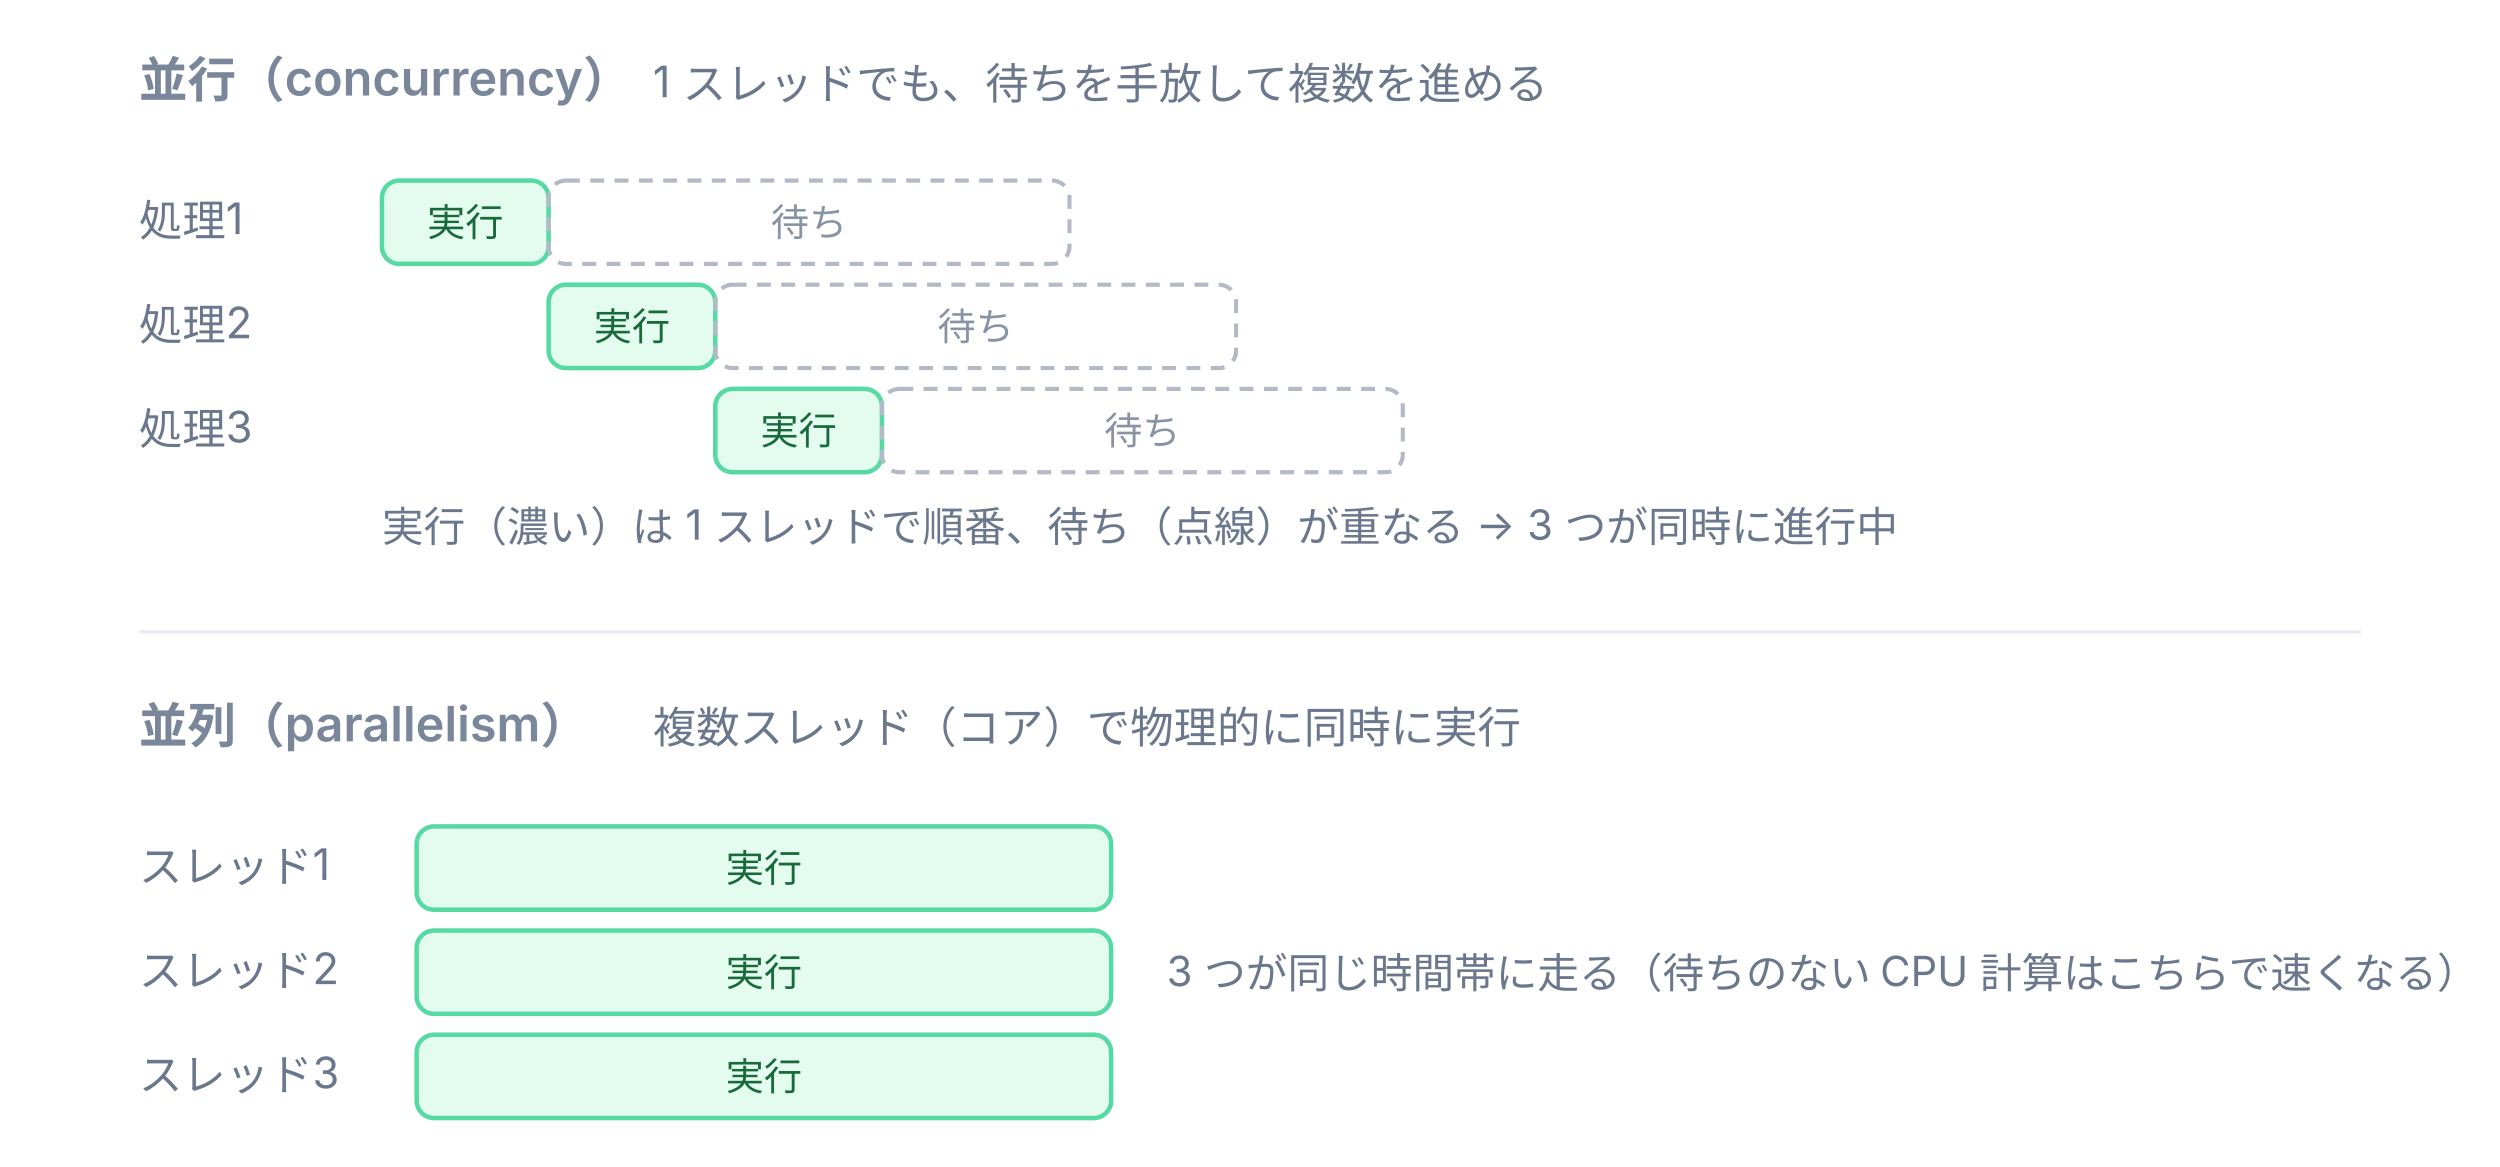
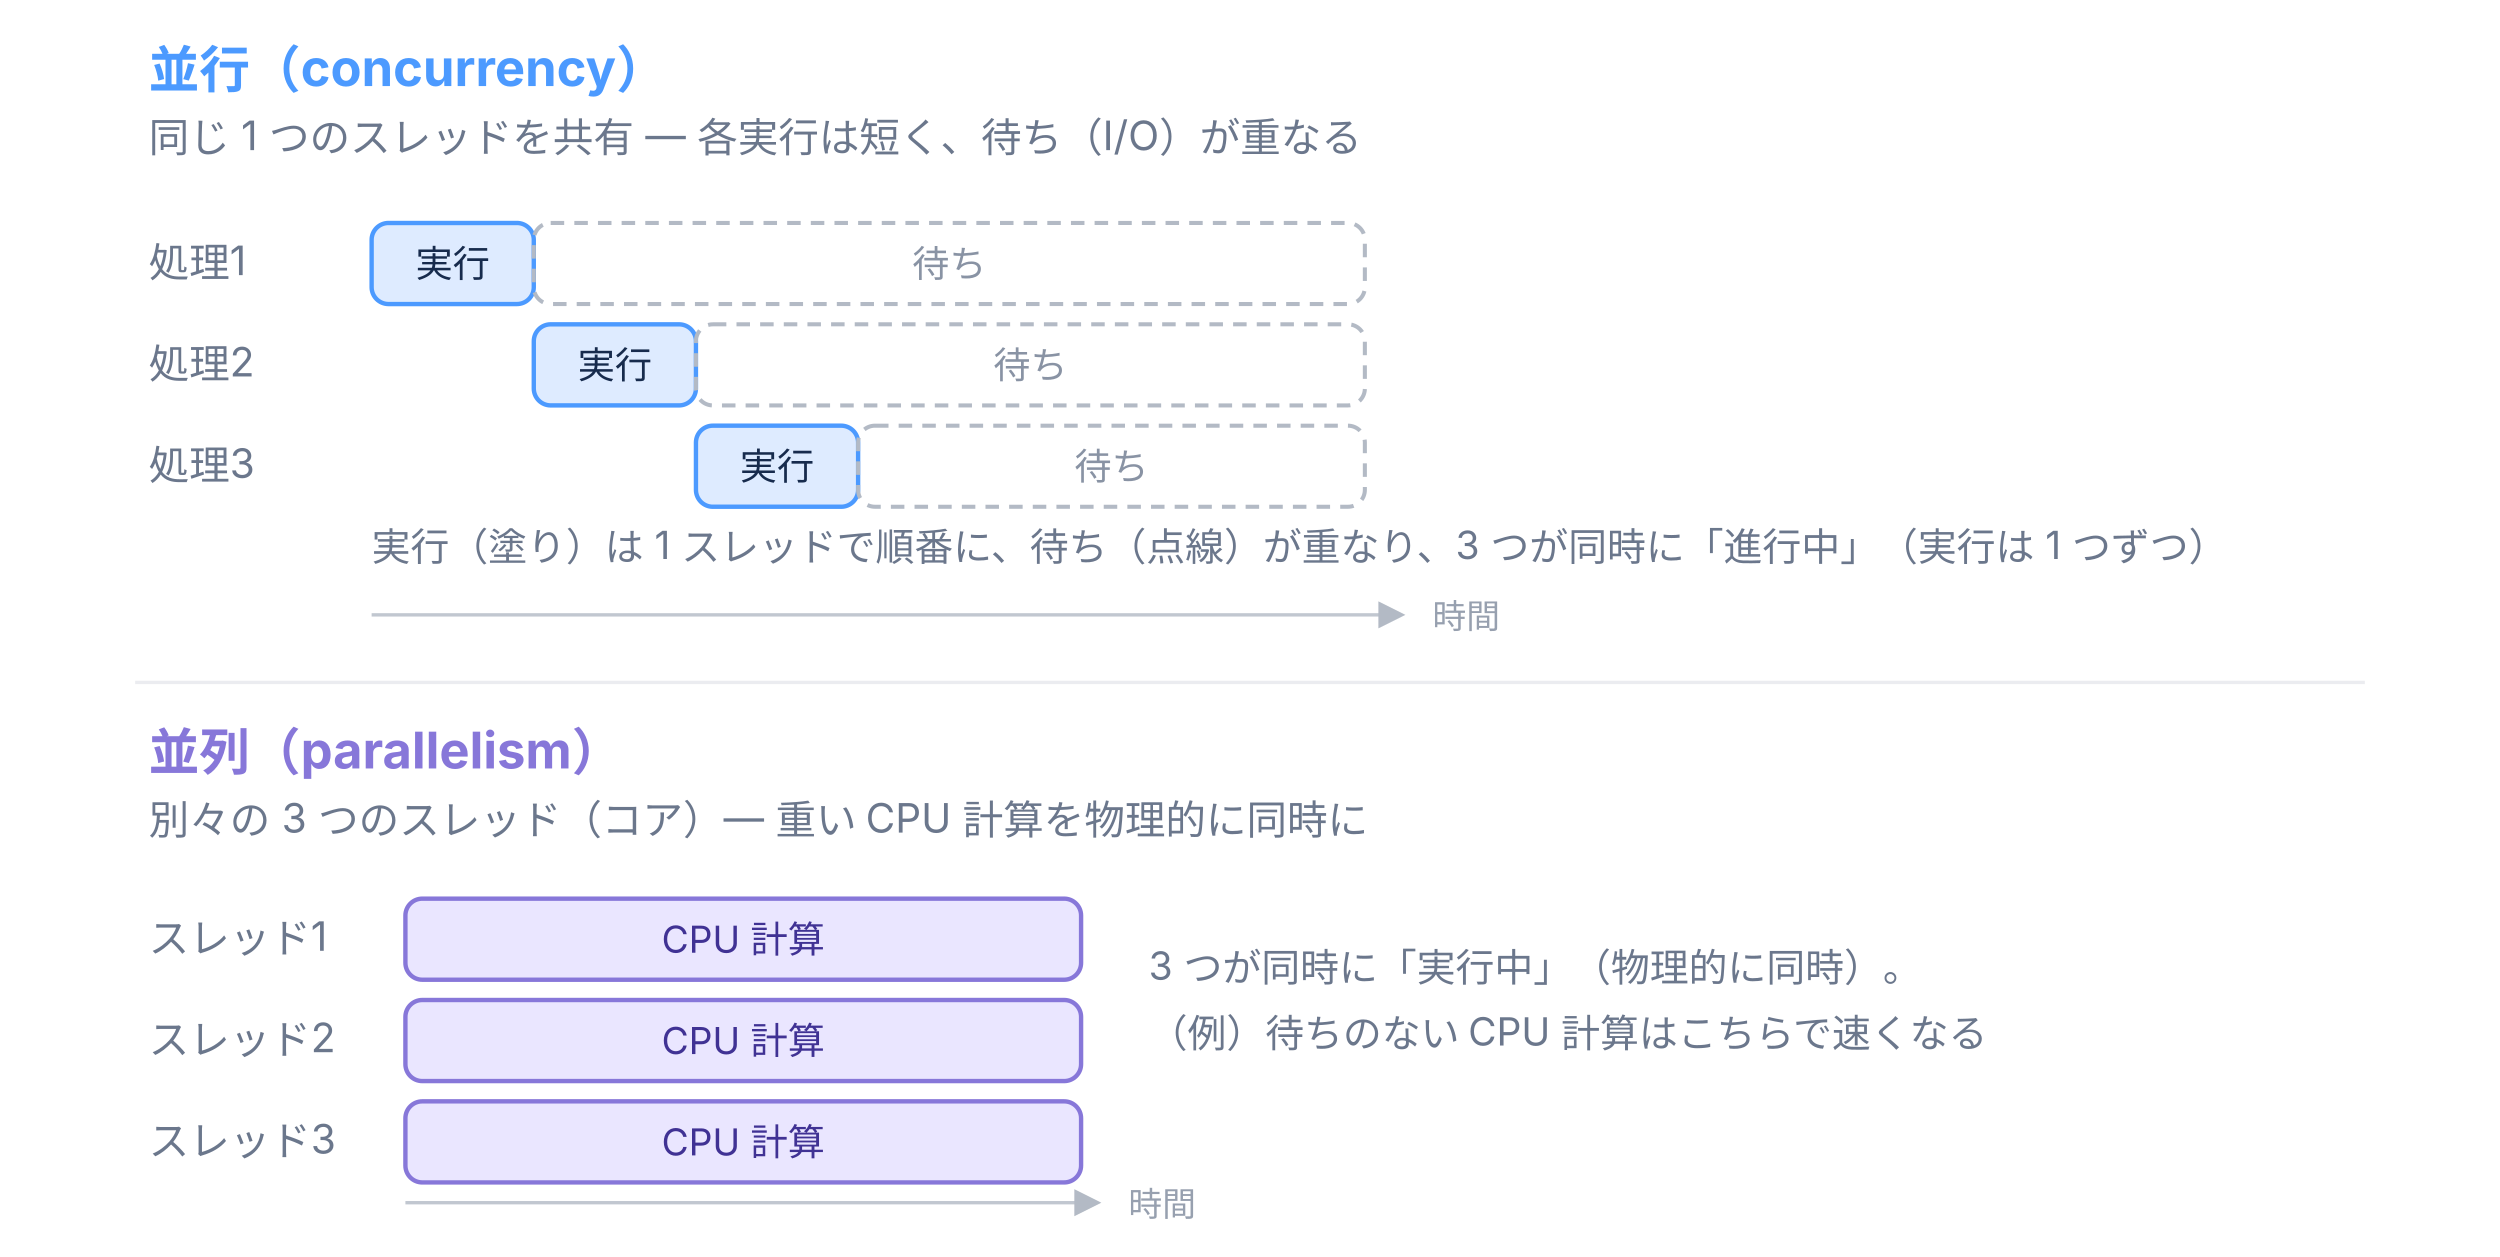
- <svg xmlns="http://www.w3.org/2000/svg" width="720" height="336" viewBox="0 0 720 336" font-family="-apple-system, BlinkMacSystemFont, &quot;Hiragino Kaku Gothic ProN&quot;, &quot;Hiragino Sans&quot;, &quot;Noto Sans JP&quot;, Meiryo, sans-serif">
-   <text x="40" y="28" fill="#7A869A" font-size="14" font-weight="600">並行（concurrency）</text>
-   <text x="188" y="28" fill="#6B778C" font-size="12.5">1 スレッドでも、待ちを手放して複数を進める</text>
-   <text x="40" y="68" fill="#6B778C" font-size="12.5">処理1</text>
-   <rect x="110" y="52" width="48" height="24" rx="5" fill="#E3FCEF" stroke="#57D9A3" stroke-width="1.3" />
-   <text x="134.0" y="68" text-anchor="middle" fill="#186A3B" font-size="11">実行</text>
-   <rect x="158" y="52" width="150" height="24" rx="5" fill="none" stroke="#B3BAC5" stroke-width="1.2" stroke-dasharray="4 3" />
-   <text x="233.0" y="68" text-anchor="middle" fill="#8993A4" font-size="11">待ち</text>
-   <text x="40" y="98" fill="#6B778C" font-size="12.5">処理2</text>
-   <rect x="158" y="82" width="48" height="24" rx="5" fill="#E3FCEF" stroke="#57D9A3" stroke-width="1.3" />
-   <text x="182.0" y="98" text-anchor="middle" fill="#186A3B" font-size="11">実行</text>
-   <rect x="206" y="82" width="150" height="24" rx="5" fill="none" stroke="#B3BAC5" stroke-width="1.2" stroke-dasharray="4 3" />
-   <text x="281.0" y="98" text-anchor="middle" fill="#8993A4" font-size="11">待ち</text>
-   <text x="40" y="128" fill="#6B778C" font-size="12.5">処理3</text>
-   <rect x="206" y="112" width="48" height="24" rx="5" fill="#E3FCEF" stroke="#57D9A3" stroke-width="1.3" />
-   <text x="230.0" y="128" text-anchor="middle" fill="#186A3B" font-size="11">実行</text>
-   <rect x="254" y="112" width="150" height="24" rx="5" fill="none" stroke="#B3BAC5" stroke-width="1.2" stroke-dasharray="4 3" />
-   <text x="329.0" y="128" text-anchor="middle" fill="#8993A4" font-size="11">待ち</text>
-   <text x="110" y="156" fill="#6B778C" font-size="12">実行（濃い）は 1 スレッドで順番、待ち（点線）が重なる → 3 つが同時に進行中</text>
-   <line x1="40" y1="182" x2="680" y2="182" stroke="#EBECF0" stroke-width="1" />
-   <text x="40" y="214" fill="#7A869A" font-size="14" font-weight="600">並列（parallelism）</text>
-   <text x="188" y="214" fill="#6B778C" font-size="12.5">複数スレッド（コア）で物理的に同時に実行</text>
-   <text x="40" y="254" fill="#6B778C" font-size="12.5">スレッド1</text>
-   <rect x="120" y="238" width="200" height="24" rx="5" fill="#E3FCEF" stroke="#57D9A3" stroke-width="1.3" />
-   <text x="220.0" y="254" text-anchor="middle" fill="#186A3B" font-size="11">実行</text>
-   <text x="40" y="284" fill="#6B778C" font-size="12.5">スレッド2</text>
-   <rect x="120" y="268" width="200" height="24" rx="5" fill="#E3FCEF" stroke="#57D9A3" stroke-width="1.3" />
-   <text x="220.0" y="284" text-anchor="middle" fill="#186A3B" font-size="11">実行</text>
-   <text x="40" y="314" fill="#6B778C" font-size="12.5">スレッド3</text>
-   <rect x="120" y="298" width="200" height="24" rx="5" fill="#E3FCEF" stroke="#57D9A3" stroke-width="1.3" />
-   <text x="220.0" y="314" text-anchor="middle" fill="#186A3B" font-size="11">実行</text>
-   <text x="336" y="284" fill="#6B778C" font-size="12">3 つが同じ時間帯に走る（待ちのない CPU 計算はこちらで速くなる）</text>
+ <svg xmlns="http://www.w3.org/2000/svg" width="740" height="372" viewBox="0 0 740 372" font-family="-apple-system, BlinkMacSystemFont, &quot;Hiragino Kaku Gothic ProN&quot;, &quot;Hiragino Sans&quot;, &quot;Noto Sans JP&quot;, Meiryo, sans-serif">
+   <defs>
+     <marker id="ta" markerWidth="8" markerHeight="8" refX="6" refY="4" orient="auto">
+       <path d="M0,0 L8,4 L0,8 z" fill="#B3BAC5" />
+     </marker>
+   </defs>
+   <text x="44" y="26" fill="#4C9AFF" font-size="15" font-weight="700">並行（concurrency）</text>
+   <text x="44" y="45" fill="#6B778C" font-size="12">同じ 1 つのスレッドを共有 ― 各実行は短く、待ち（I/O）が重なる</text>
+   <text x="44" y="82" fill="#6B778C" font-size="12">処理1</text>
+   <rect x="110" y="66" width="48" height="24" rx="5" fill="#DEEBFF" stroke="#4C9AFF" stroke-width="1.3" />
+   <text x="134" y="82" text-anchor="middle" fill="#172B4D" font-size="11">実行</text>
+   <rect x="158" y="66" width="246" height="24" rx="5" fill="none" stroke="#B3BAC5" stroke-width="1.2" stroke-dasharray="4 3" />
+   <text x="281" y="82" text-anchor="middle" fill="#8993A4" font-size="11">待ち</text>
+   <text x="44" y="112" fill="#6B778C" font-size="12">処理2</text>
+   <rect x="158" y="96" width="48" height="24" rx="5" fill="#DEEBFF" stroke="#4C9AFF" stroke-width="1.3" />
+   <text x="182" y="112" text-anchor="middle" fill="#172B4D" font-size="11">実行</text>
+   <rect x="206" y="96" width="198" height="24" rx="5" fill="none" stroke="#B3BAC5" stroke-width="1.2" stroke-dasharray="4 3" />
+   <text x="305" y="112" text-anchor="middle" fill="#8993A4" font-size="11">待ち</text>
+   <text x="44" y="142" fill="#6B778C" font-size="12">処理3</text>
+   <rect x="206" y="126" width="48" height="24" rx="5" fill="#DEEBFF" stroke="#4C9AFF" stroke-width="1.3" />
+   <text x="230" y="142" text-anchor="middle" fill="#172B4D" font-size="11">実行</text>
+   <rect x="254" y="126" width="150" height="24" rx="5" fill="none" stroke="#B3BAC5" stroke-width="1.2" stroke-dasharray="4 3" />
+   <text x="329" y="142" text-anchor="middle" fill="#8993A4" font-size="11">待ち</text>
+   <text x="110" y="166" fill="#6B778C" font-size="11.5">実行（塗り）は 1 スレッドで順番に、待ち（点線）が重なり、3 つが同時に「進行中」（実行は 1 つずつ）</text>
+   <line x1="110" y1="182" x2="414" y2="182" stroke="#C1C7D0" stroke-width="1" marker-end="url(#ta)" />
+   <text x="424" y="186" fill="#97A0AF" font-size="10">時間</text>
+   <line x1="40" y1="202" x2="700" y2="202" stroke="#EBECF0" stroke-width="1" />
+   <text x="44" y="228" fill="#8777D9" font-size="15" font-weight="700">並列（parallelism）</text>
+   <text x="44" y="247" fill="#6B778C" font-size="12">別々の 3 つのスレッド（コア）― 重い CPU 計算を物理的に同時に</text>
+   <text x="44" y="282" fill="#6B778C" font-size="12">スレッド1</text>
+   <rect x="120" y="266" width="200" height="24" rx="5" fill="#EAE6FF" stroke="#8777D9" stroke-width="1.3" />
+   <text x="220" y="282" text-anchor="middle" fill="#403294" font-size="11">CPU 計算</text>
+   <text x="44" y="312" fill="#6B778C" font-size="12">スレッド2</text>
+   <rect x="120" y="296" width="200" height="24" rx="5" fill="#EAE6FF" stroke="#8777D9" stroke-width="1.3" />
+   <text x="220" y="312" text-anchor="middle" fill="#403294" font-size="11">CPU 計算</text>
+   <text x="44" y="342" fill="#6B778C" font-size="12">スレッド3</text>
+   <rect x="120" y="326" width="200" height="24" rx="5" fill="#EAE6FF" stroke="#8777D9" stroke-width="1.3" />
+   <text x="220" y="342" text-anchor="middle" fill="#403294" font-size="11">CPU 計算</text>
+   <text x="340" y="290" fill="#6B778C" font-size="11.5">3 つが同時に「実行中」（物理的に同時）。</text>
+   <text x="340" y="310" fill="#6B778C" font-size="11.5">（例）待ちのない CPU 計算はこちらで速くなる</text>
+   <line x1="120" y1="356" x2="324" y2="356" stroke="#C1C7D0" stroke-width="1" marker-end="url(#ta)" />
+   <text x="334" y="360" fill="#97A0AF" font-size="10">時間</text>
</svg>
